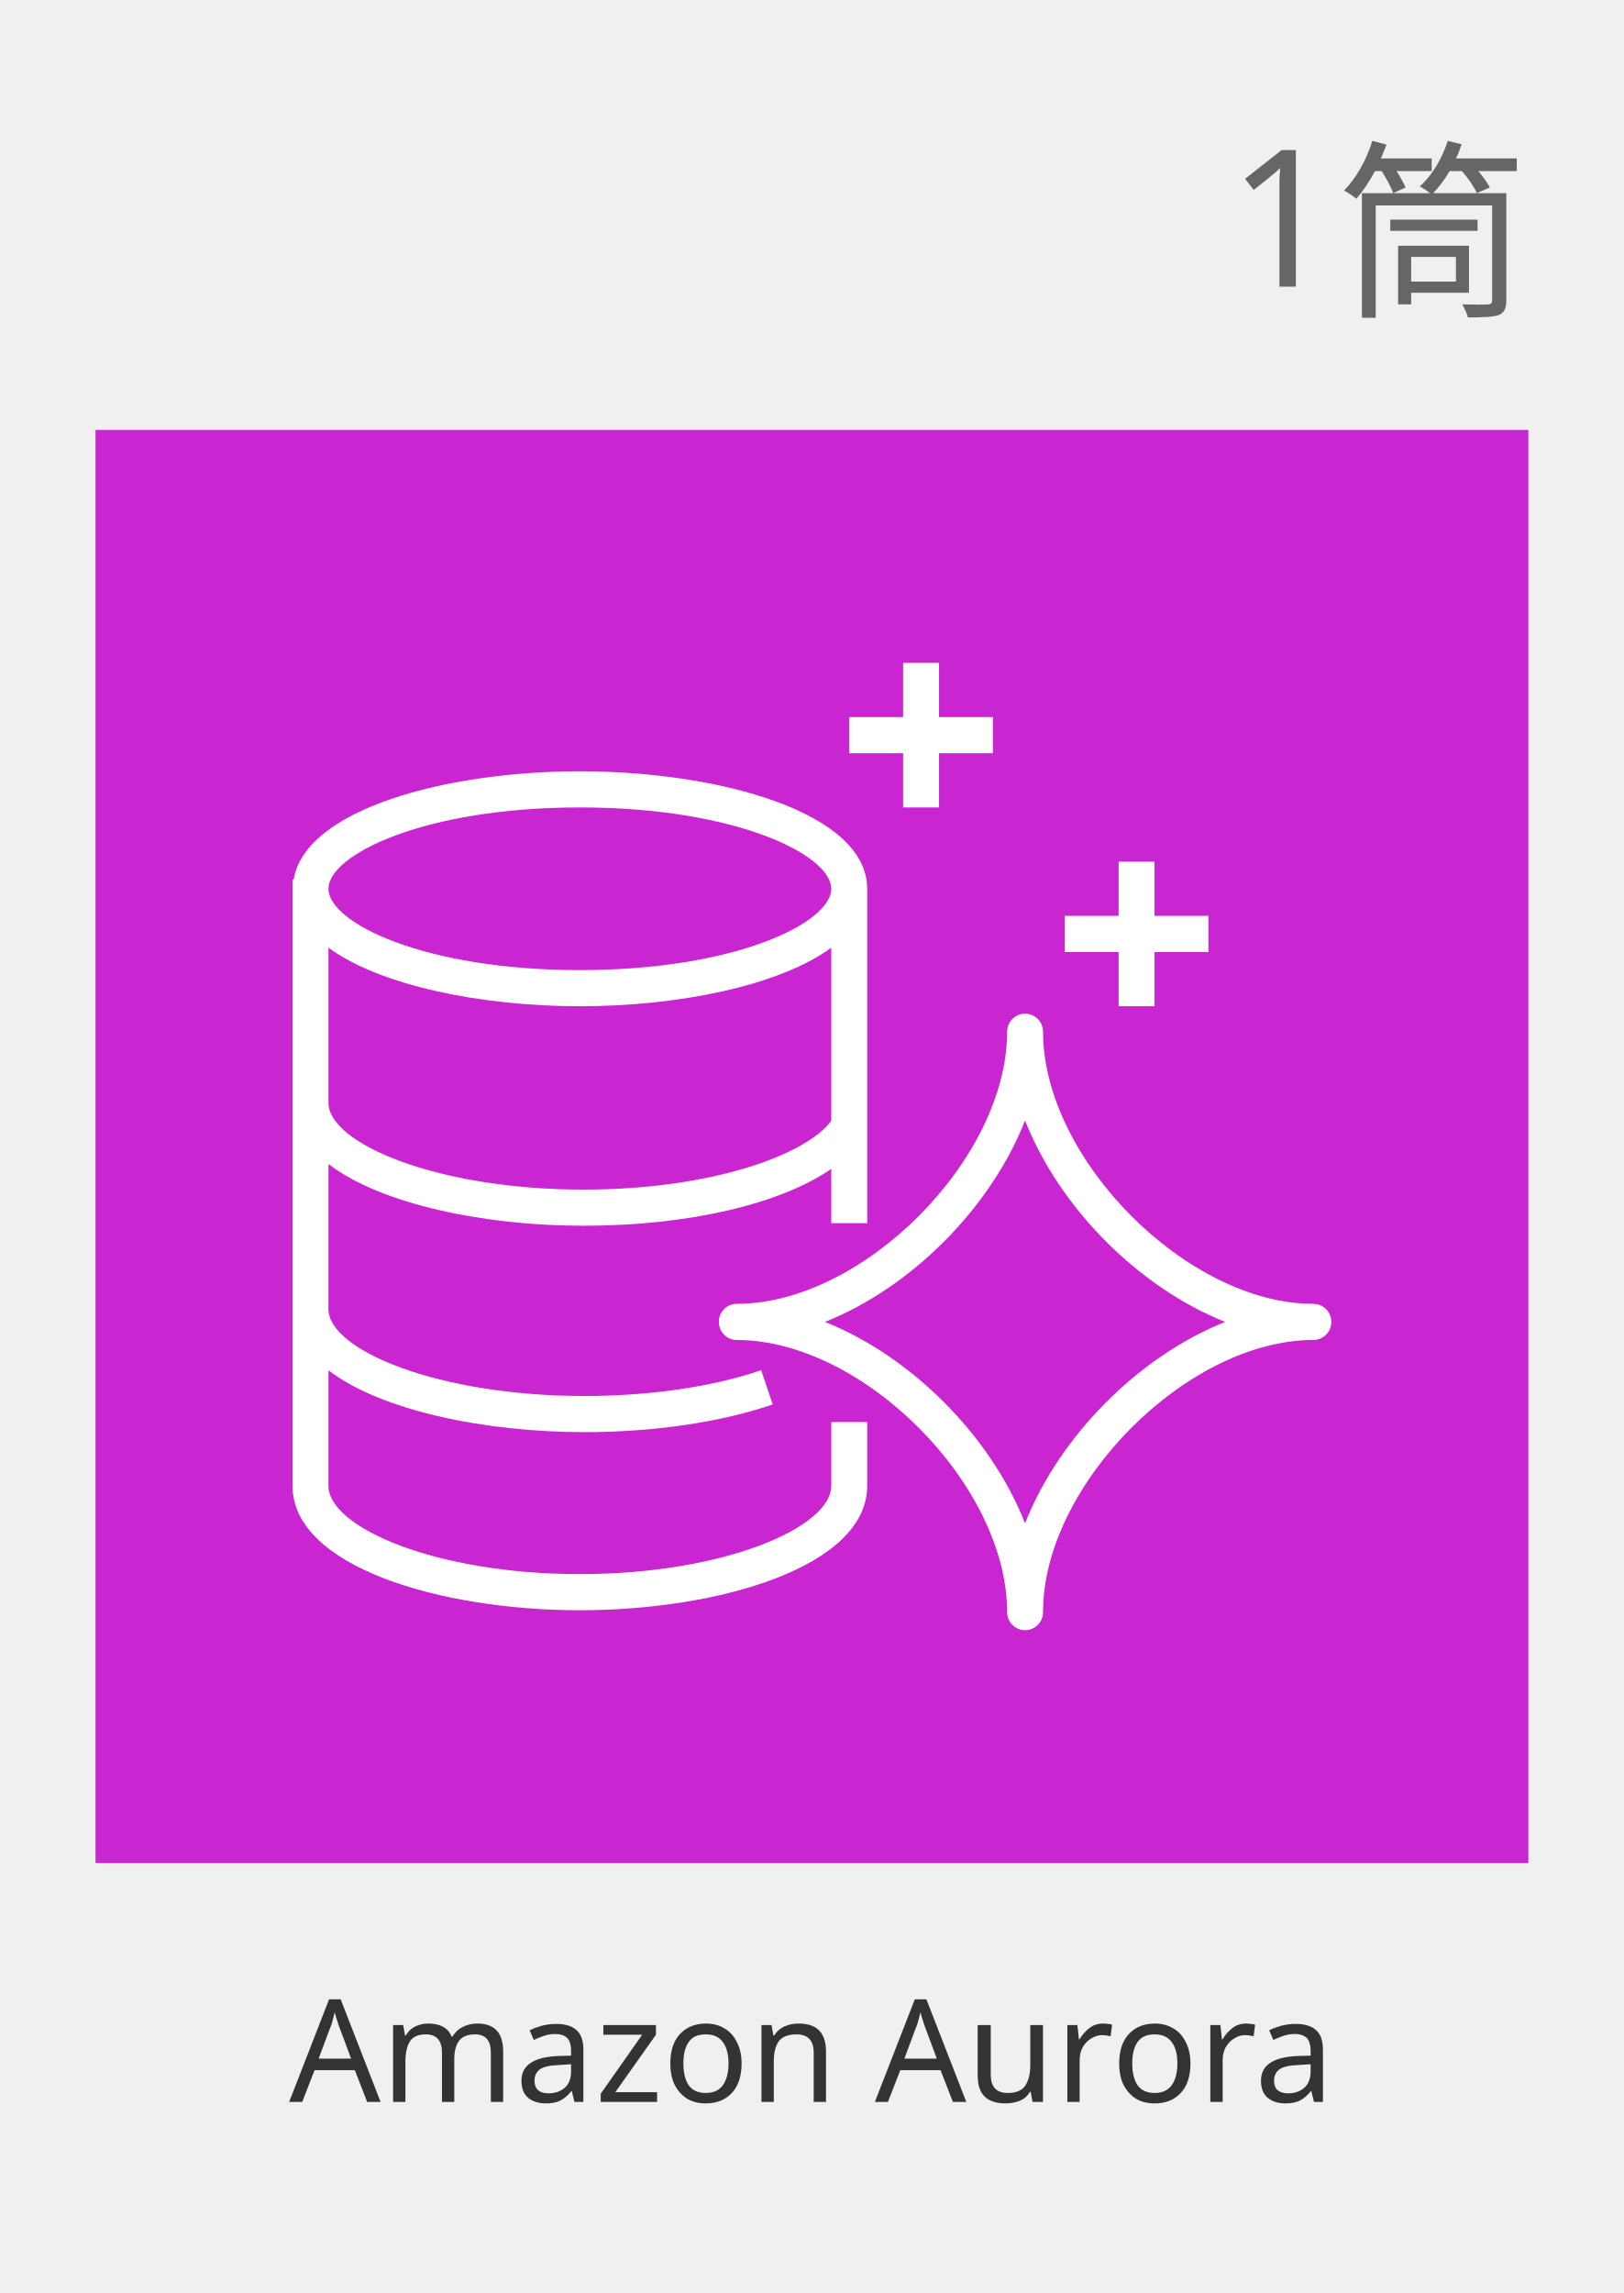
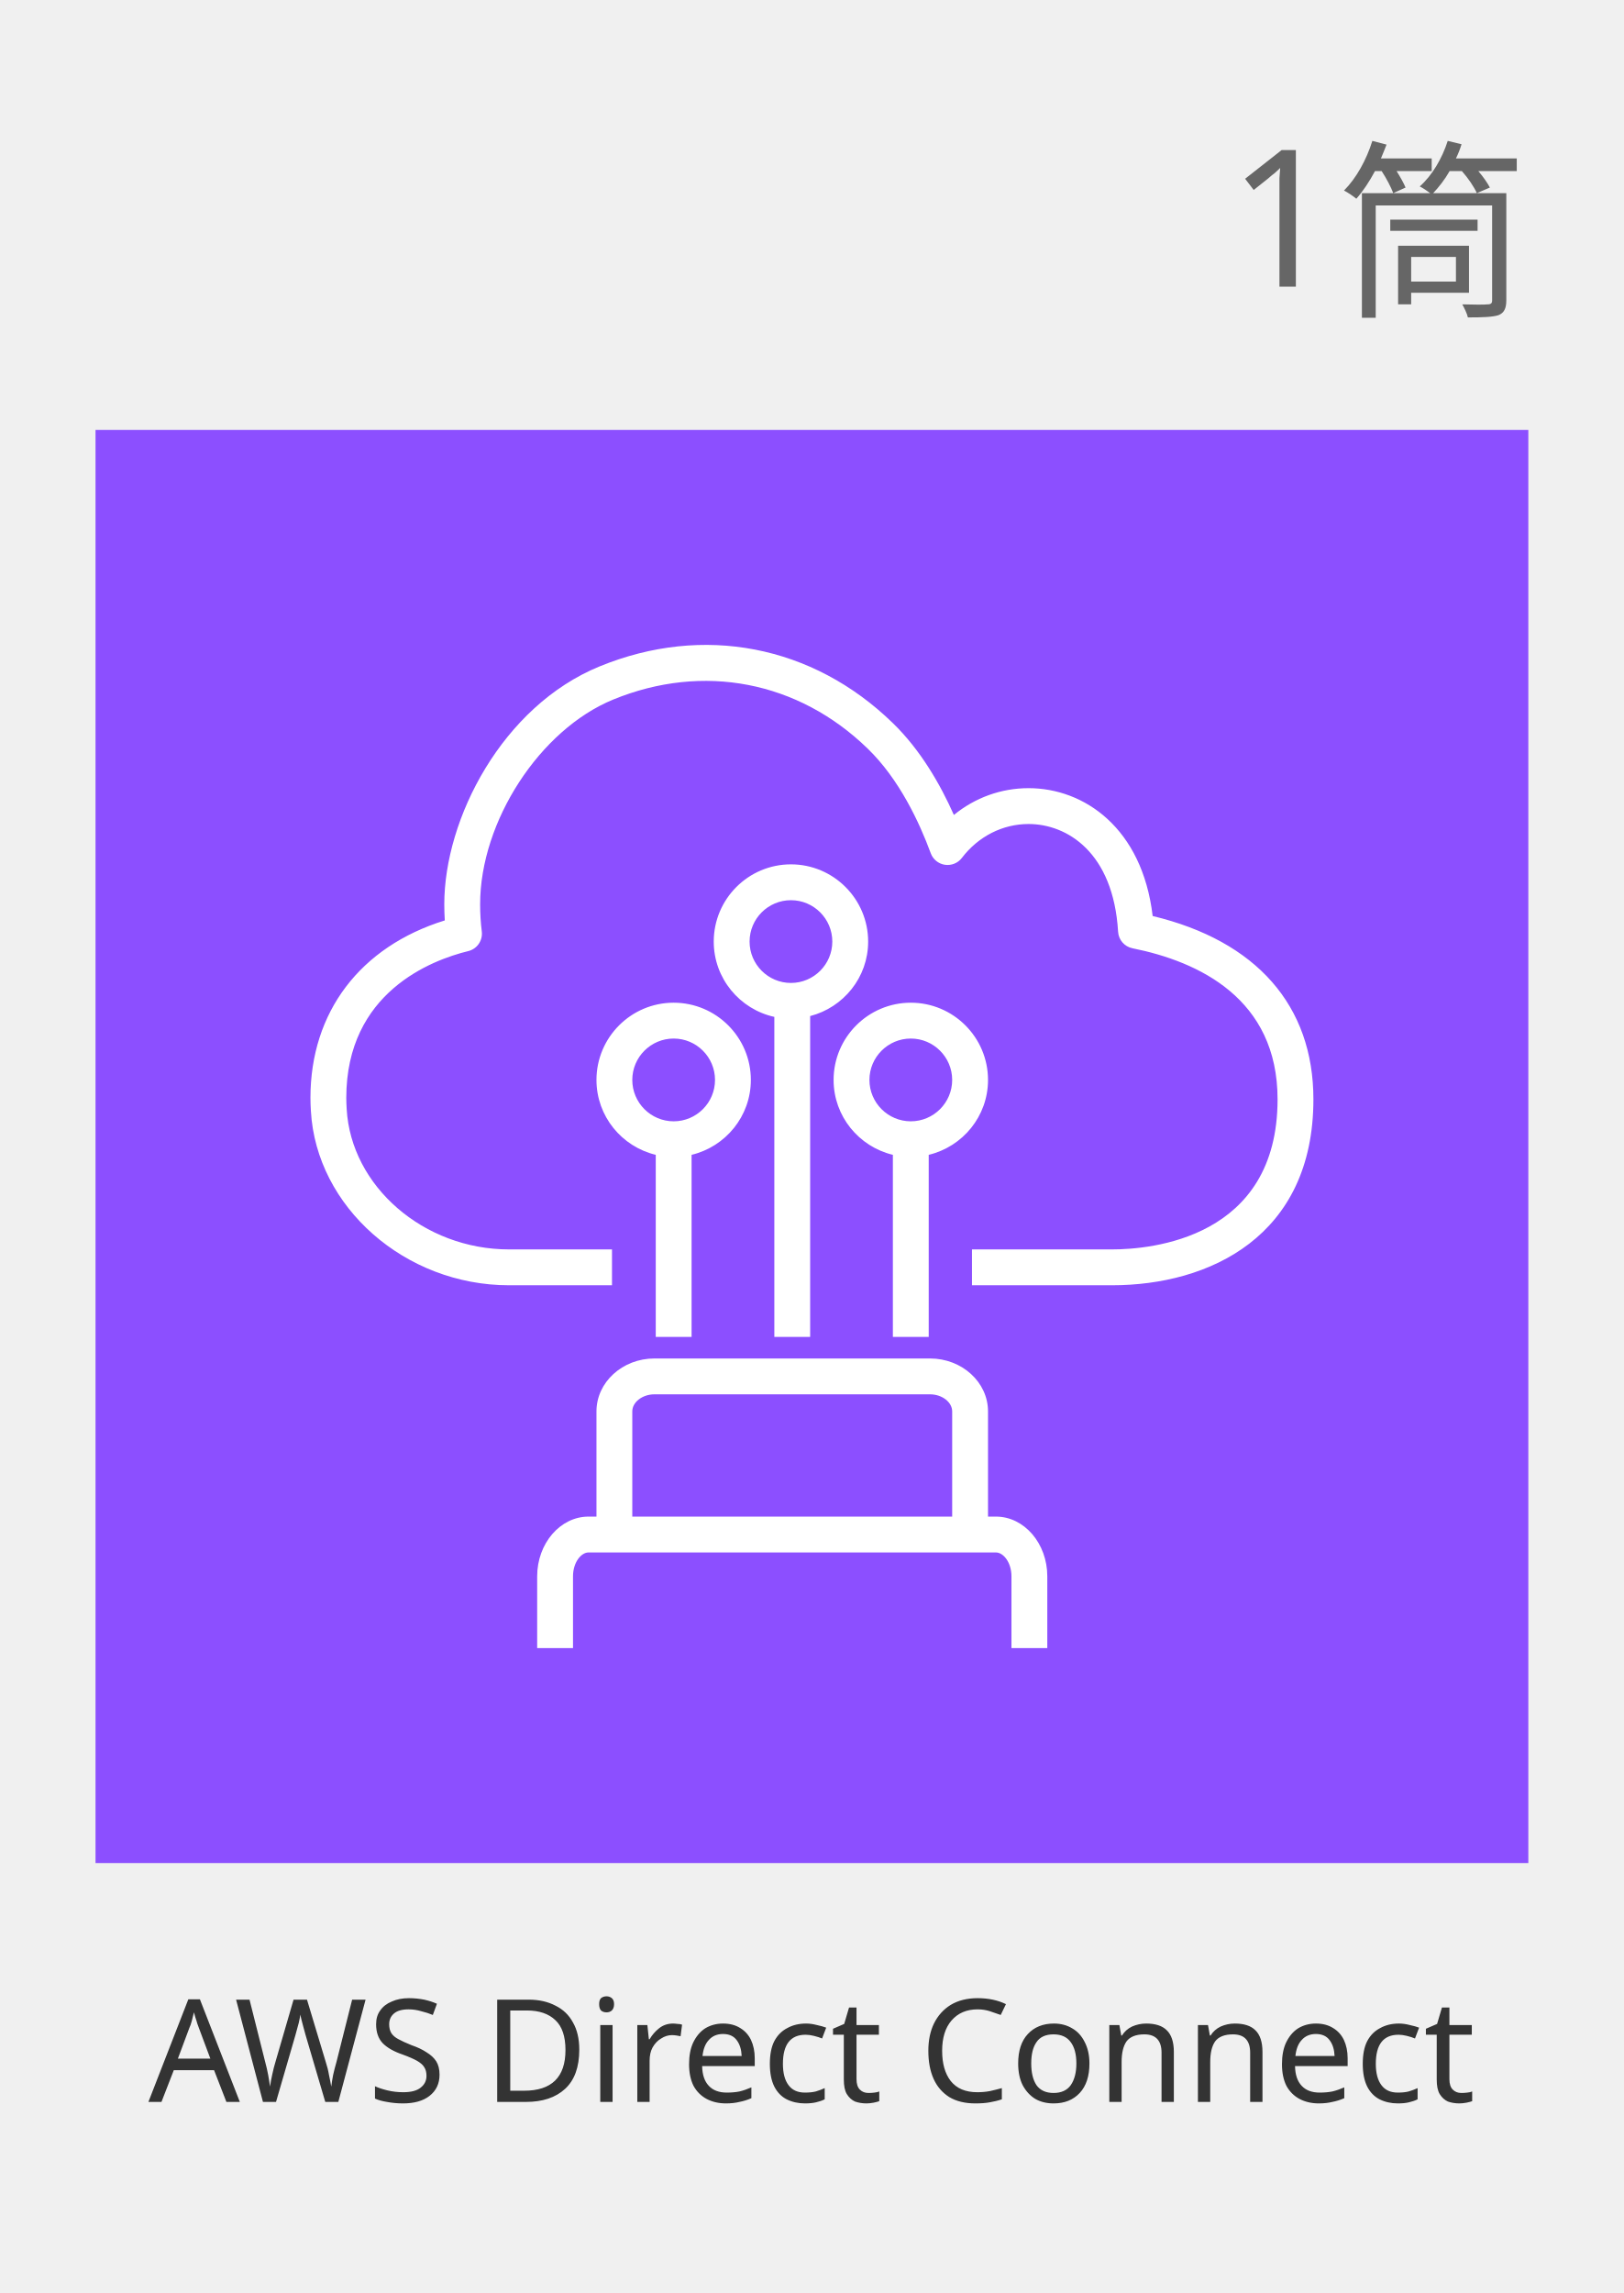
<svg xmlns="http://www.w3.org/2000/svg" width="17mm" height="24mm" viewBox="0 0 68 96">
  <text id="tile-type-placeholder" x="64" y="12" font-family="sans-serif" font-size="8" text-anchor="end" fill="#666666">1筒</text>
  <g id="icon-placeholder" transform="translate(4, 18)">
    <g transform="translate(0.00, 0.00) scale(0.75)">
-       <g id="Icon-Architecture/64/Arch_Amazon-Aurora_64" stroke="none" stroke-width="1" fill="none" fill-rule="evenodd">
-         <g id="Icon-Architecture-BG/64/Database" fill="#C925D1">
+       <g id="Icon-Architecture/64/Arch_AWS-Direct-Connect_64" stroke="none" stroke-width="1" fill="none" fill-rule="evenodd">
+         <g id="Icon-Architecture-BG/64/Networking-Content-Delivery" fill="#8C4FFF">
          <rect id="Rectangle" x="0" y="0" width="80" height="80" />
        </g>
-         <path d="M45.091,18.045 L42.083,18.045 L42.083,16.027 L45.091,16.027 L45.091,13 L47.096,13 L47.096,16.027 L50.105,16.027 L50.105,18.045 L47.096,18.045 L47.096,21.072 L45.091,21.072 L45.091,18.045 Z M57.123,29.144 L54.115,29.144 L54.115,27.126 L57.123,27.126 L57.123,24.099 L59.129,24.099 L59.129,27.126 L62.137,27.126 L62.137,29.144 L59.129,29.144 L59.129,32.171 L57.123,32.171 L57.123,29.144 Z M51.901,61.034 C49.986,56.168 45.566,51.72 40.729,49.792 C45.566,47.865 49.986,43.417 51.901,38.551 C53.816,43.417 58.236,47.865 63.072,49.792 C58.236,51.72 53.816,56.168 51.901,61.034 L51.901,61.034 Z M67.997,48.783 C60.944,48.783 52.904,40.692 52.904,33.594 C52.904,33.037 52.456,32.585 51.901,32.585 C51.347,32.585 50.899,33.037 50.899,33.594 C50.899,40.692 42.857,48.783 35.804,48.783 C35.251,48.783 34.802,49.235 34.802,49.792 C34.802,50.35 35.251,50.801 35.804,50.801 C42.857,50.801 50.899,58.892 50.899,65.991 C50.899,66.548 51.347,67 51.901,67 C52.456,67 52.904,66.548 52.904,65.991 C52.904,58.892 60.944,50.801 67.997,50.801 C68.551,50.801 69,50.35 69,49.792 C69,49.235 68.551,48.783 67.997,48.783 L67.997,48.783 Z M13.005,28.903 C15.925,31.04 21.598,32.171 27.043,32.171 C32.487,32.171 38.161,31.04 41.08,28.903 L41.08,38.568 C39.636,40.501 34.322,42.406 27.243,42.406 C19.095,42.406 13.005,39.843 13.005,37.552 L13.005,28.903 Z M27.043,21.072 C35.74,21.072 41.08,23.717 41.08,25.613 C41.08,27.509 35.74,30.153 27.043,30.153 C18.346,30.153 13.005,27.509 13.005,25.613 C13.005,23.717 18.346,21.072 27.043,21.072 L27.043,21.072 Z M41.08,58.942 C41.08,61.268 35.075,63.87 27.038,63.87 C19.006,63.87 13.005,61.268 13.005,58.942 L13.005,52.494 C15.961,54.75 21.748,55.945 27.301,55.945 C31.162,55.945 34.896,55.396 37.811,54.399 L37.167,52.488 C34.454,53.415 30.949,53.927 27.301,53.927 C19.119,53.927 13.005,51.364 13.005,49.073 L13.005,40.979 C15.953,43.231 21.715,44.424 27.243,44.424 C33.167,44.424 38.248,43.196 41.08,41.252 L41.08,44.28 L43.086,44.28 L43.086,25.613 C43.086,21.353 34.821,19.054 27.043,19.054 C19.582,19.054 11.692,21.175 11.062,25.108 L11,25.108 L11,58.942 C11,63.453 19.263,65.888 27.038,65.888 C34.818,65.888 43.086,63.453 43.086,58.942 L43.086,55.379 L41.08,55.379 L41.08,58.942 Z" id="Amazon-Aurora_Icon_64_Squid" fill="#FFFFFF" />
+         <path d="M29.97,60.66 L47.831,60.66 L47.831,54.787 C47.831,54.27 47.264,53.834 46.594,53.834 L31.206,53.834 C30.536,53.834 29.97,54.27 29.97,54.787 L29.97,60.66 Z M53.142,63.995 L53.142,67.675 L53.142,68 L51.141,68 L51.141,67.675 L51.141,63.995 C51.141,63.209 50.684,62.661 50.274,62.661 L27.527,62.661 C27.116,62.661 26.66,63.209 26.66,63.995 L26.66,67.675 L26.66,68 L24.659,68 L24.659,67.675 L24.659,63.995 C24.659,62.157 25.947,60.66 27.527,60.66 L27.97,60.66 L27.97,54.787 C27.97,53.159 29.421,51.833 31.206,51.833 L46.594,51.833 C48.379,51.833 49.832,53.159 49.832,54.787 L49.832,60.66 L50.274,60.66 C51.855,60.66 53.142,62.157 53.142,63.995 L53.142,63.995 Z M45.521,38.594 C46.794,38.594 47.831,37.557 47.831,36.284 C47.831,35.01 46.794,33.974 45.521,33.974 C44.247,33.974 43.211,35.01 43.211,36.284 C43.211,37.557 44.247,38.594 45.521,38.594 L45.521,38.594 Z M44.52,50.628 L44.52,40.465 C42.626,40.011 41.21,38.315 41.21,36.284 C41.21,33.907 43.144,31.973 45.521,31.973 C47.898,31.973 49.832,33.907 49.832,36.284 C49.832,38.315 48.415,40.011 46.521,40.465 L46.521,50.628 L44.52,50.628 Z M41.138,28.561 C41.138,27.287 40.103,26.251 38.828,26.251 C37.554,26.251 36.519,27.287 36.519,28.561 C36.519,29.834 37.554,30.87 38.828,30.87 C40.103,30.87 41.138,29.834 41.138,28.561 L41.138,28.561 Z M43.139,28.561 C43.139,30.566 41.757,32.239 39.901,32.719 L39.901,50.628 L37.901,50.628 L37.901,32.765 C35.969,32.338 34.518,30.618 34.518,28.561 C34.518,26.184 36.452,24.25 38.828,24.25 C41.205,24.25 43.139,26.184 43.139,28.561 L43.139,28.561 Z M32.28,33.974 C31.006,33.974 29.97,35.01 29.97,36.284 C29.97,37.557 31.006,38.594 32.28,38.594 C33.554,38.594 34.589,37.557 34.589,36.284 C34.589,35.01 33.554,33.974 32.28,33.974 L32.28,33.974 Z M32.28,31.973 C34.657,31.973 36.59,33.907 36.59,36.284 C36.59,38.315 35.174,40.011 33.281,40.465 L33.281,50.628 L31.28,50.628 L31.28,40.465 C29.386,40.011 27.97,38.315 27.97,36.284 C27.97,33.907 29.903,31.973 32.28,31.973 L32.28,31.973 Z M68,37.366 C68,45.019 62.191,47.746 56.753,47.746 L48.937,47.746 L48.937,45.745 L56.753,45.745 C58.922,45.745 65.999,45.141 65.999,37.366 C65.999,31.74 61.592,29.675 57.897,28.934 C57.451,28.844 57.122,28.466 57.095,28.012 C56.832,23.572 54.238,21.998 52.096,21.998 C50.648,21.998 49.289,22.688 48.37,23.893 C48.149,24.183 47.786,24.327 47.425,24.274 C47.064,24.22 46.761,23.973 46.635,23.631 C46.001,21.907 44.876,19.495 43.117,17.792 C39.235,14.019 33.924,12.994 28.904,15.051 C24.807,16.729 21.474,21.856 21.474,26.479 C21.474,26.988 21.505,27.5 21.567,27.998 C21.629,28.501 21.305,28.972 20.812,29.092 C18.764,29.592 14.001,31.394 14.001,37.288 C14.001,37.493 14.012,37.699 14.023,37.905 C14.265,42.227 18.332,45.745 23.087,45.745 L28.837,45.745 L28.837,47.746 L23.087,47.746 C17.288,47.746 12.325,43.38 12.025,38.014 C12.011,37.769 12,37.528 12,37.288 C12,32.492 14.785,28.842 19.501,27.38 C19.483,27.08 19.473,26.779 19.473,26.479 C19.473,21.698 22.716,15.422 28.146,13.2 C33.924,10.832 40.043,12.013 44.509,16.356 C46.067,17.862 47.175,19.803 47.926,21.492 C49.107,20.528 50.564,19.997 52.096,19.997 C55.191,19.997 58.443,22.211 59.025,27.134 C64.821,28.525 68,32.137 68,37.366 L68,37.366 Z" id="AWS-Direct-Connect_Icon_64_Squid" fill="#FFFFFF" />
      </g>
    </g>
  </g>
-   <text id="service-name-placeholder" x="34" y="88" font-family="sans-serif" font-size="6" text-anchor="middle" fill="#333333">Amazon Aurora</text>
+   <text id="service-name-placeholder" x="34" y="88" font-family="sans-serif" font-size="6" text-anchor="middle" fill="#333333">AWS Direct Connect</text>
</svg>
